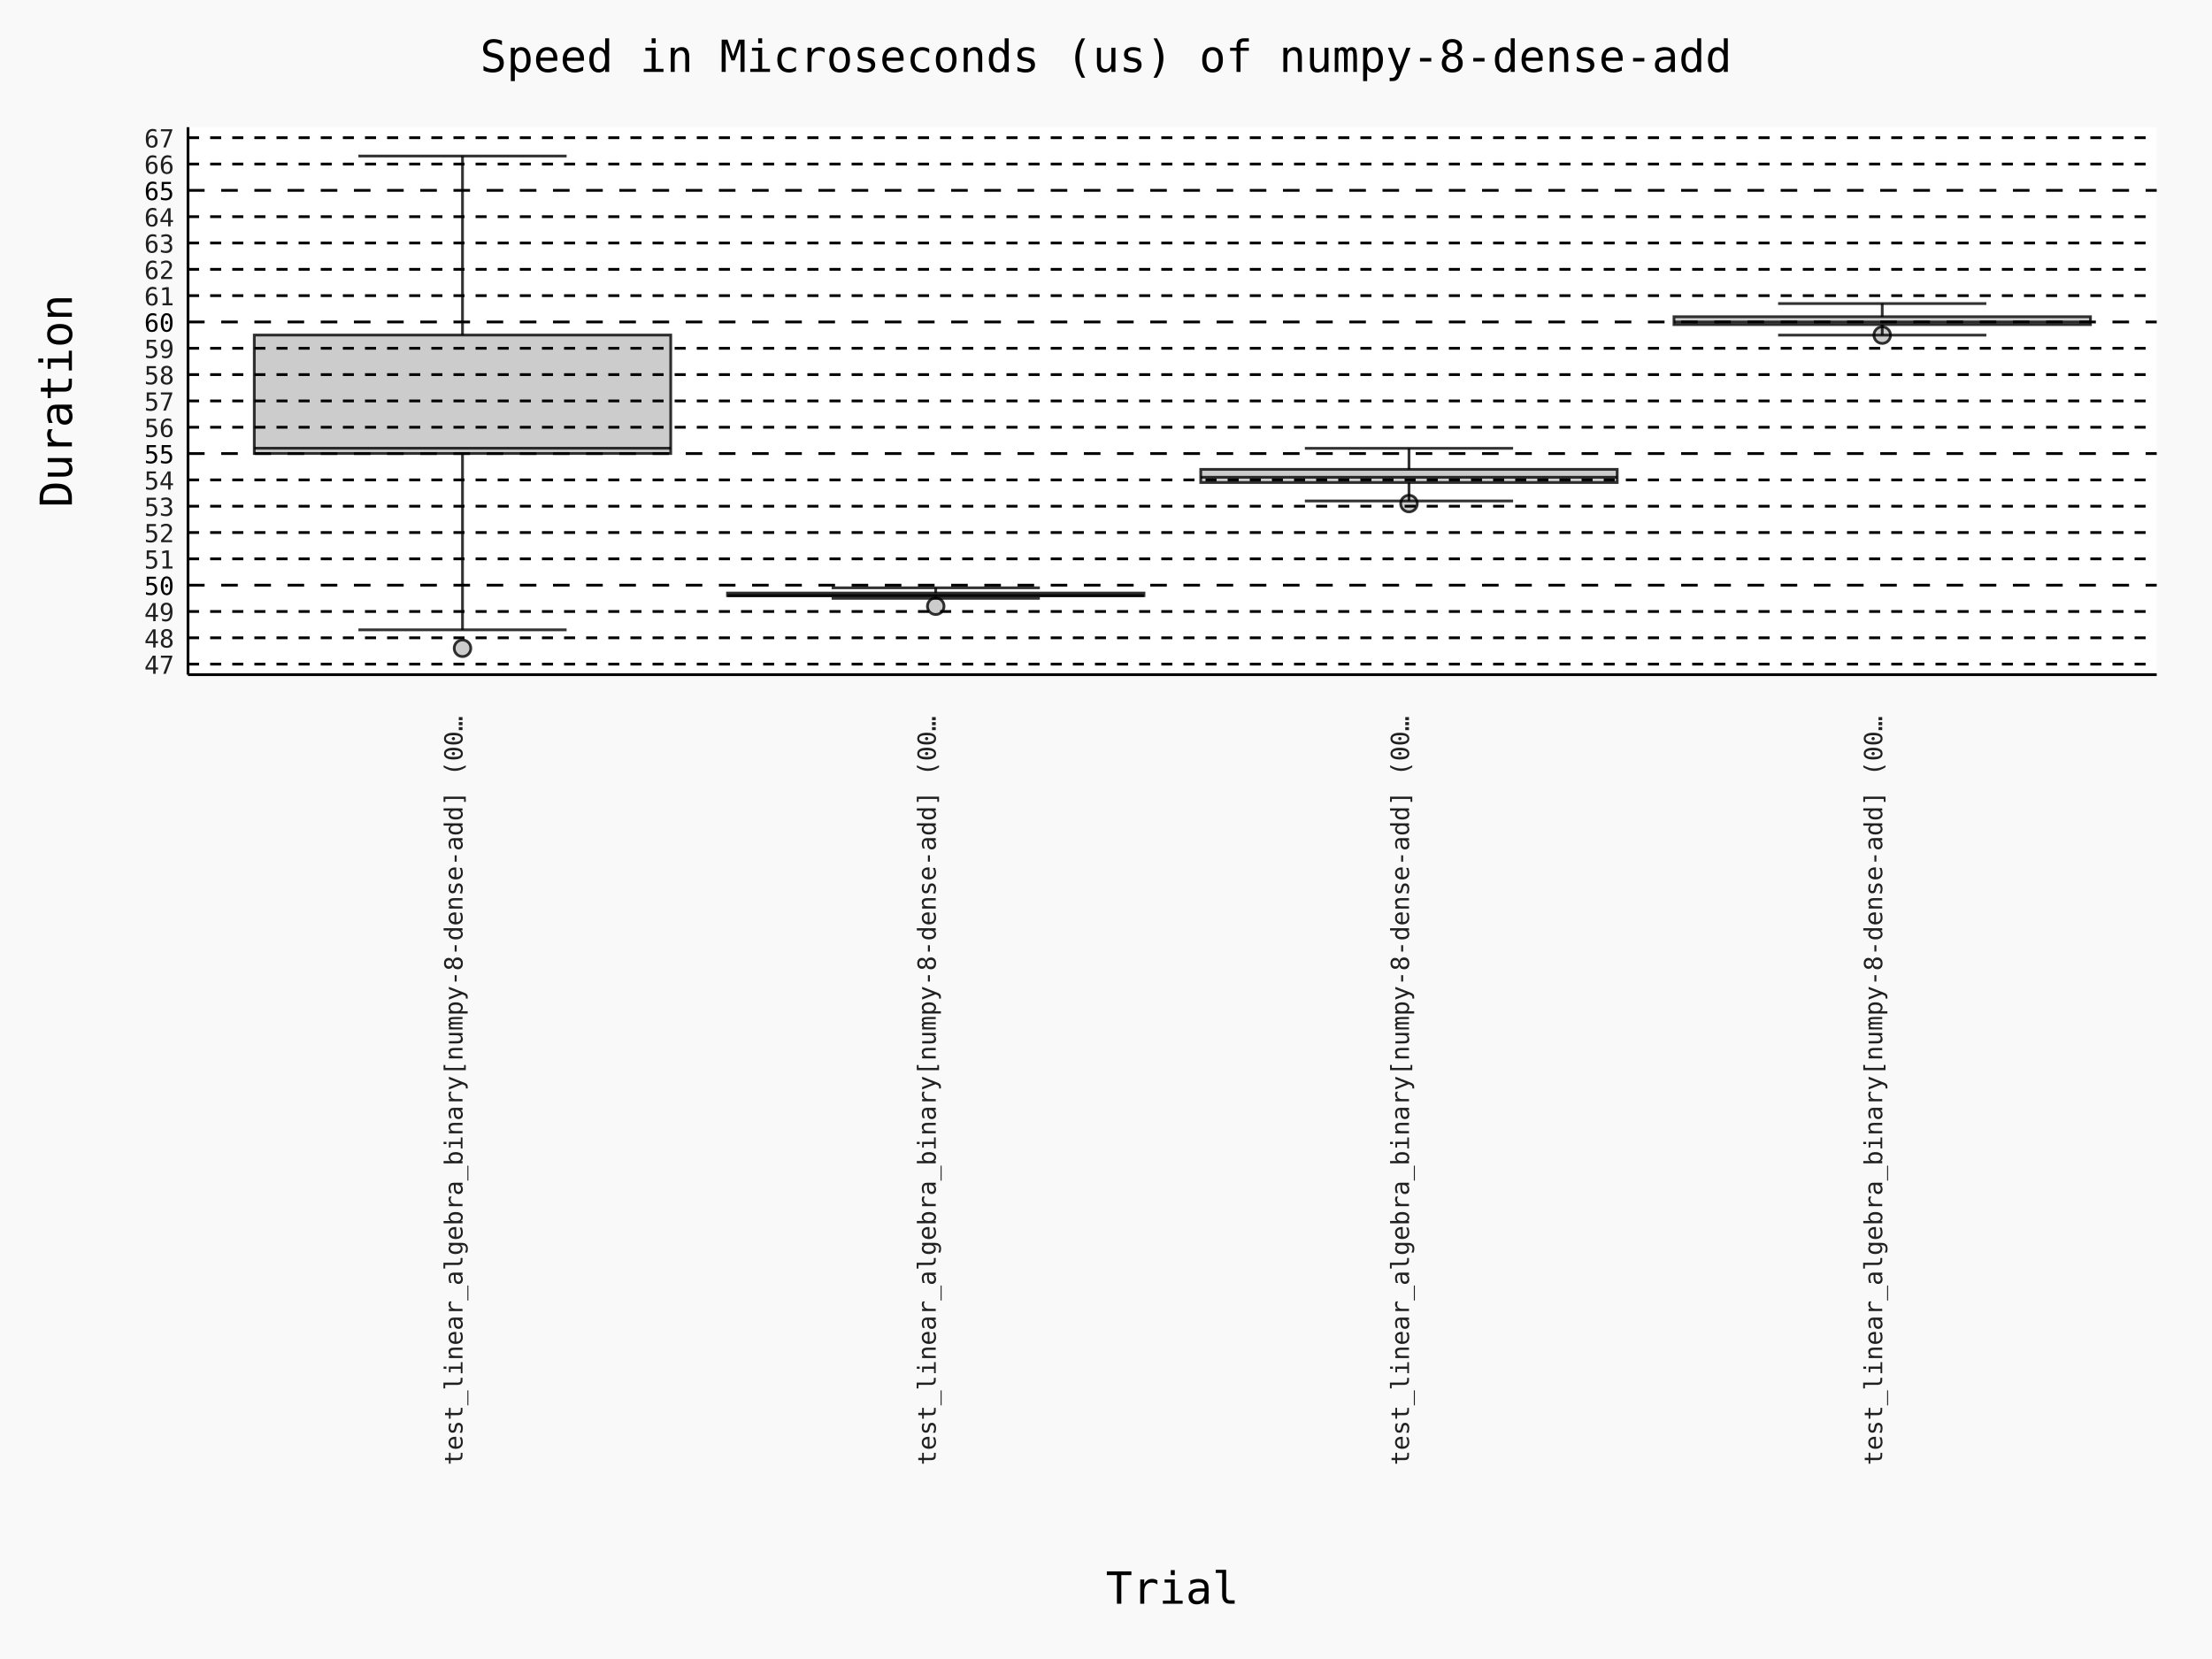
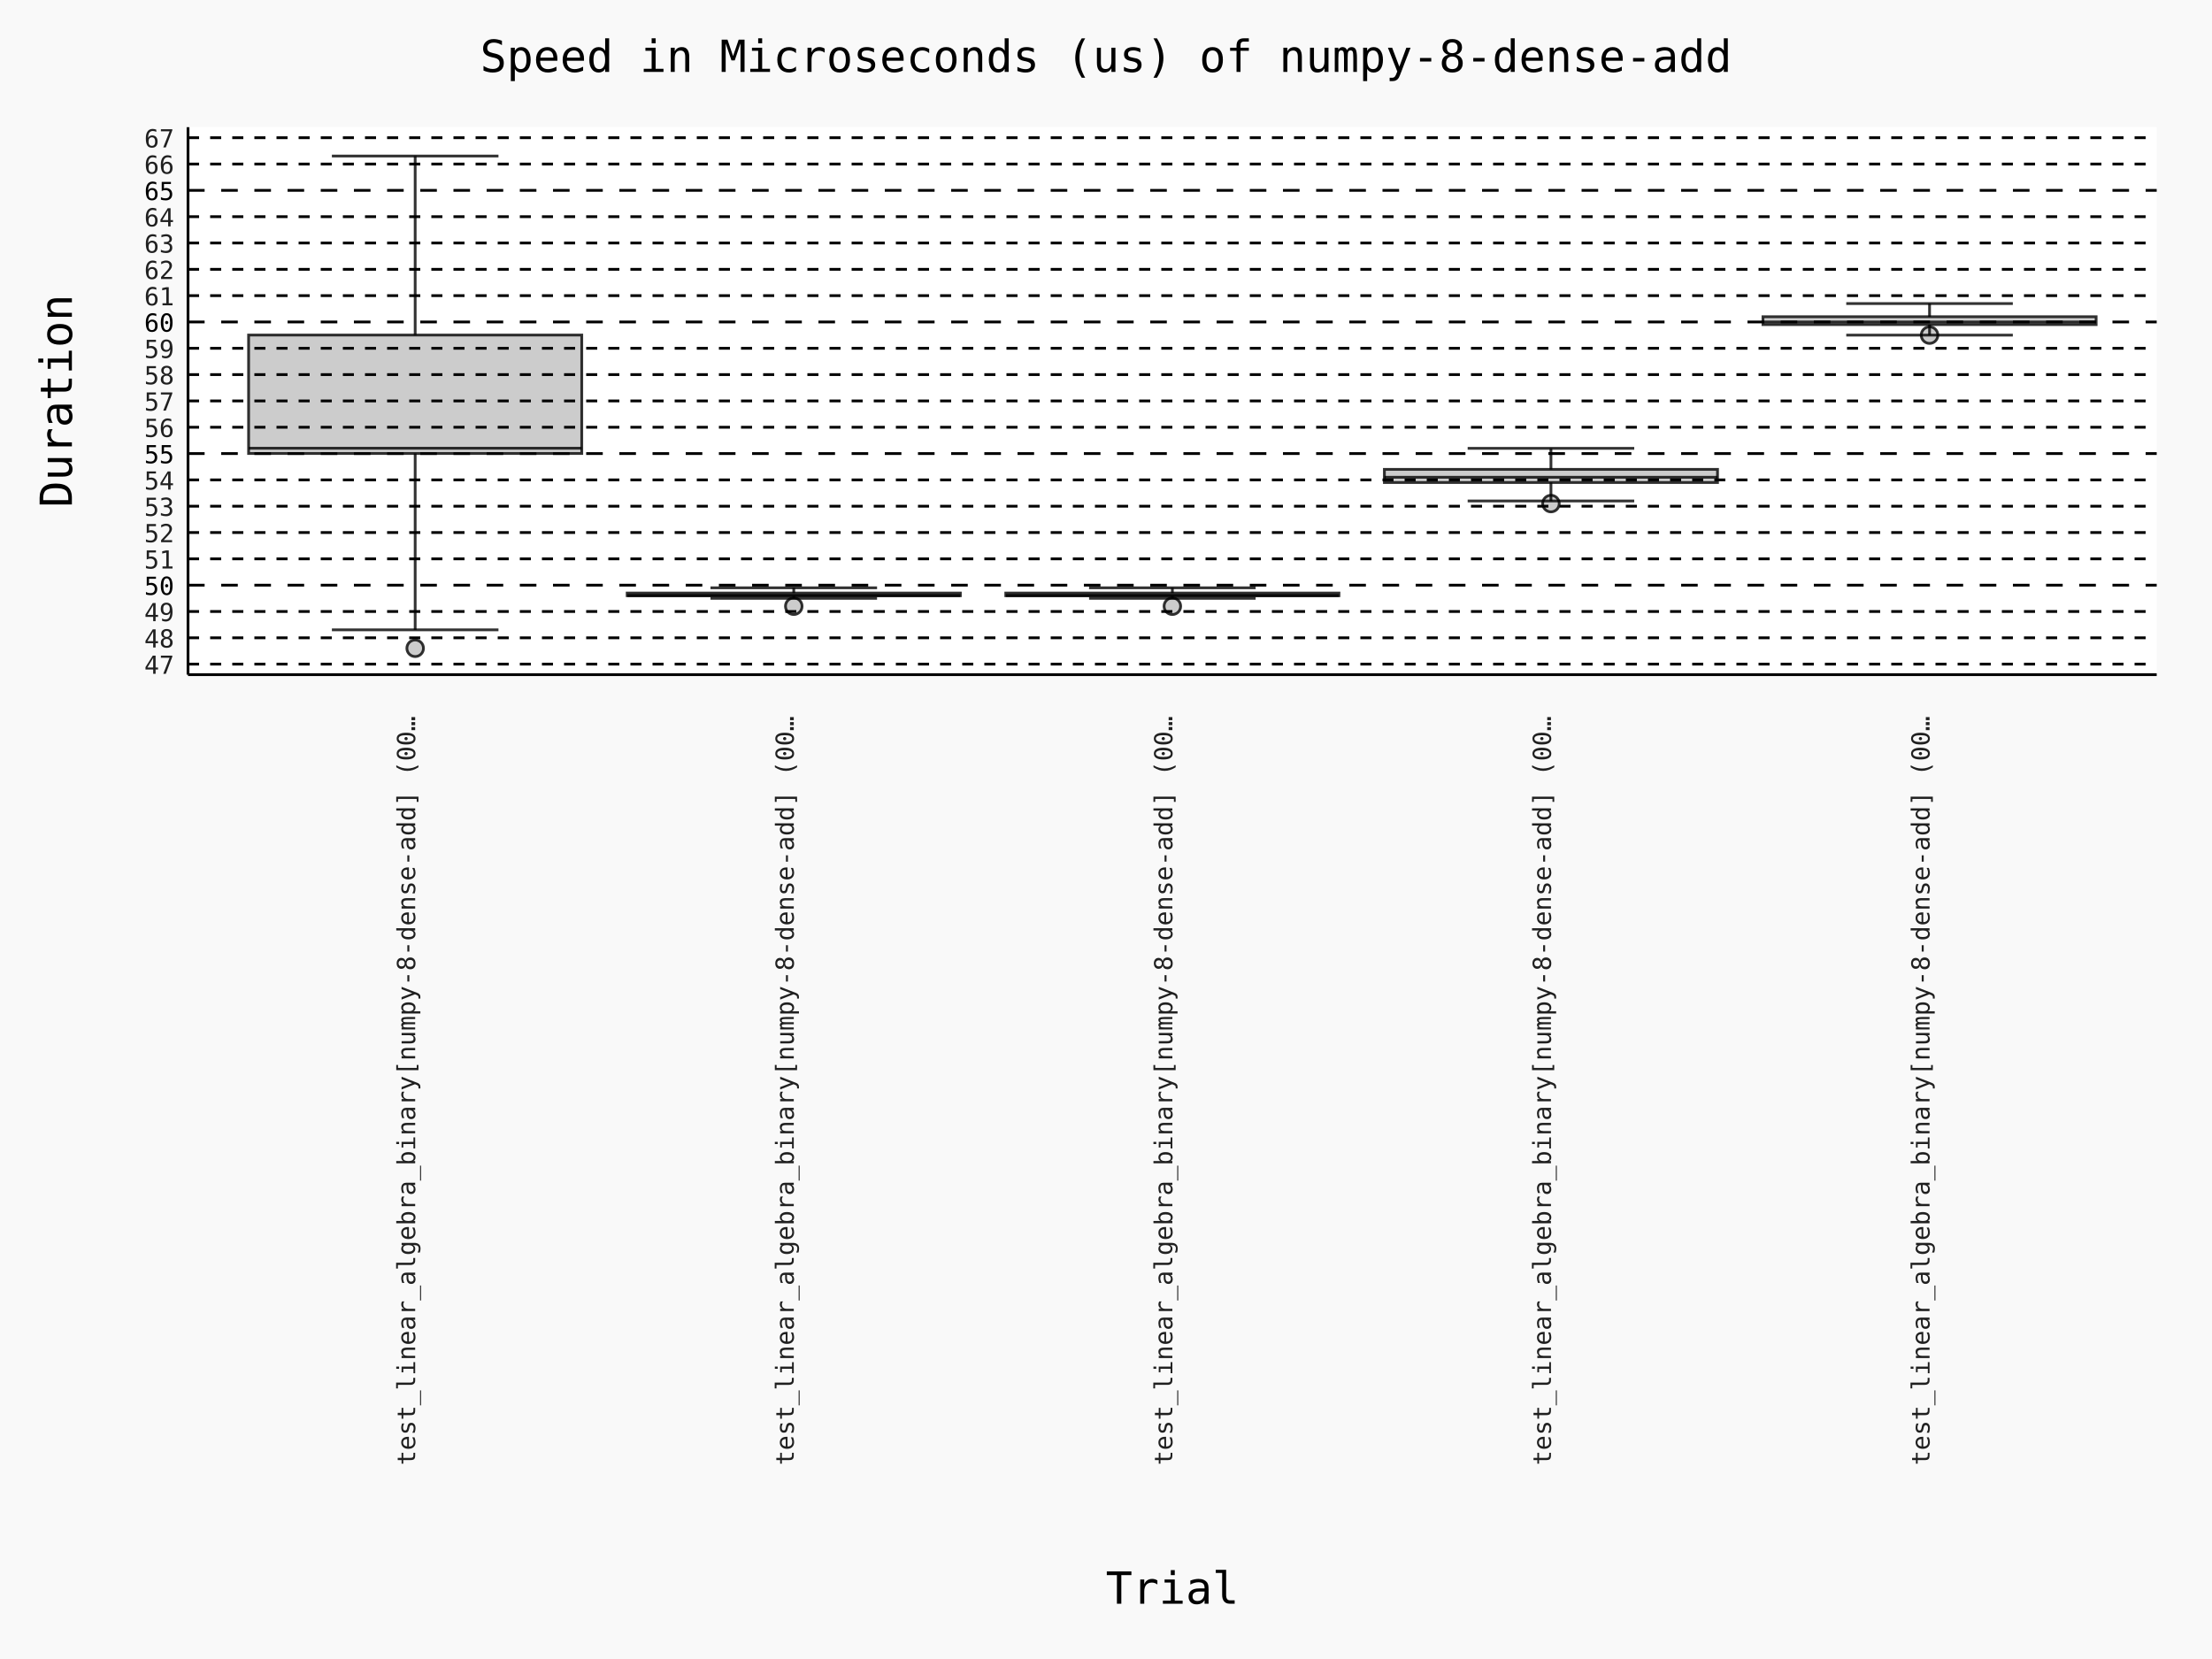
- <svg xmlns="http://www.w3.org/2000/svg" id="chart-4a38a3fe-a252-4dd7-82f5-2f5f89132794" class="pygal-chart" viewBox="0 0 800 600">
+ <svg xmlns="http://www.w3.org/2000/svg" id="chart-ad238c42-a433-467d-b335-92955211dfd3" class="pygal-chart" viewBox="0 0 800 600">
  <defs>
-     <style type="text/css">#chart-4a38a3fe-a252-4dd7-82f5-2f5f89132794{-webkit-user-select:none;-webkit-font-smoothing:antialiased;font-family:Consolas,"Deja Vu Sans Mono","Bitstream Vera Sans Mono","Courier New",monospace}#chart-4a38a3fe-a252-4dd7-82f5-2f5f89132794 .title{font-family:Consolas,"Deja Vu Sans Mono","Bitstream Vera Sans Mono","Courier New",monospace;font-size:16px}#chart-4a38a3fe-a252-4dd7-82f5-2f5f89132794 .legends .legend text{font-family:Consolas,"Deja Vu Sans Mono","Bitstream Vera Sans Mono","Courier New",monospace;font-size:14px}#chart-4a38a3fe-a252-4dd7-82f5-2f5f89132794 .axis text{font-family:Consolas,"Deja Vu Sans Mono","Bitstream Vera Sans Mono","Courier New",monospace;font-size:10px}#chart-4a38a3fe-a252-4dd7-82f5-2f5f89132794 .axis text.major{font-family:Consolas,"Deja Vu Sans Mono","Bitstream Vera Sans Mono","Courier New",monospace;font-size:10px}#chart-4a38a3fe-a252-4dd7-82f5-2f5f89132794 .text-overlay text.value{font-family:Consolas,"Deja Vu Sans Mono","Bitstream Vera Sans Mono","Courier New",monospace;font-size:16px}#chart-4a38a3fe-a252-4dd7-82f5-2f5f89132794 .text-overlay text.label{font-family:Consolas,"Deja Vu Sans Mono","Bitstream Vera Sans Mono","Courier New",monospace;font-size:10px}#chart-4a38a3fe-a252-4dd7-82f5-2f5f89132794 .tooltip{font-family:Consolas,"Deja Vu Sans Mono","Bitstream Vera Sans Mono","Courier New",monospace;font-size:14px}#chart-4a38a3fe-a252-4dd7-82f5-2f5f89132794 text.no_data{font-family:Consolas,"Deja Vu Sans Mono","Bitstream Vera Sans Mono","Courier New",monospace;font-size:64px}
- #chart-4a38a3fe-a252-4dd7-82f5-2f5f89132794{background-color:rgba(249,249,249,1)}#chart-4a38a3fe-a252-4dd7-82f5-2f5f89132794 path,#chart-4a38a3fe-a252-4dd7-82f5-2f5f89132794 line,#chart-4a38a3fe-a252-4dd7-82f5-2f5f89132794 rect,#chart-4a38a3fe-a252-4dd7-82f5-2f5f89132794 circle{-webkit-transition:150ms;-moz-transition:150ms;transition:150ms}#chart-4a38a3fe-a252-4dd7-82f5-2f5f89132794 .graph &gt; .background{fill:rgba(249,249,249,1)}#chart-4a38a3fe-a252-4dd7-82f5-2f5f89132794 .plot &gt; .background{fill:rgba(255,255,255,1)}#chart-4a38a3fe-a252-4dd7-82f5-2f5f89132794 .graph{fill:rgba(0,0,0,.87)}#chart-4a38a3fe-a252-4dd7-82f5-2f5f89132794 text.no_data{fill:rgba(0,0,0,1)}#chart-4a38a3fe-a252-4dd7-82f5-2f5f89132794 .title{fill:rgba(0,0,0,1)}#chart-4a38a3fe-a252-4dd7-82f5-2f5f89132794 .legends .legend text{fill:rgba(0,0,0,.87)}#chart-4a38a3fe-a252-4dd7-82f5-2f5f89132794 .legends .legend:hover text{fill:rgba(0,0,0,1)}#chart-4a38a3fe-a252-4dd7-82f5-2f5f89132794 .axis .line{stroke:rgba(0,0,0,1)}#chart-4a38a3fe-a252-4dd7-82f5-2f5f89132794 .axis .guide.line{stroke:rgba(0,0,0,.54)}#chart-4a38a3fe-a252-4dd7-82f5-2f5f89132794 .axis .major.line{stroke:rgba(0,0,0,.87)}#chart-4a38a3fe-a252-4dd7-82f5-2f5f89132794 .axis text.major{fill:rgba(0,0,0,1)}#chart-4a38a3fe-a252-4dd7-82f5-2f5f89132794 .axis.y .guides:hover .guide.line,#chart-4a38a3fe-a252-4dd7-82f5-2f5f89132794 .line-graph .axis.x .guides:hover .guide.line,#chart-4a38a3fe-a252-4dd7-82f5-2f5f89132794 .stackedline-graph .axis.x .guides:hover .guide.line,#chart-4a38a3fe-a252-4dd7-82f5-2f5f89132794 .xy-graph .axis.x .guides:hover .guide.line{stroke:rgba(0,0,0,1)}#chart-4a38a3fe-a252-4dd7-82f5-2f5f89132794 .axis .guides:hover text{fill:rgba(0,0,0,1)}#chart-4a38a3fe-a252-4dd7-82f5-2f5f89132794 .reactive{fill-opacity:.7;stroke-opacity:.8;stroke-width:1}#chart-4a38a3fe-a252-4dd7-82f5-2f5f89132794 .ci{stroke:rgba(0,0,0,.87)}#chart-4a38a3fe-a252-4dd7-82f5-2f5f89132794 .reactive.active,#chart-4a38a3fe-a252-4dd7-82f5-2f5f89132794 .active .reactive{fill-opacity:.8;stroke-opacity:.9;stroke-width:4}#chart-4a38a3fe-a252-4dd7-82f5-2f5f89132794 .ci .reactive.active{stroke-width:1.5}#chart-4a38a3fe-a252-4dd7-82f5-2f5f89132794 .series text{fill:rgba(0,0,0,1)}#chart-4a38a3fe-a252-4dd7-82f5-2f5f89132794 .tooltip rect{fill:rgba(255,255,255,1);stroke:rgba(0,0,0,1);-webkit-transition:opacity 150ms;-moz-transition:opacity 150ms;transition:opacity 150ms}#chart-4a38a3fe-a252-4dd7-82f5-2f5f89132794 .tooltip .label{fill:rgba(0,0,0,.87)}#chart-4a38a3fe-a252-4dd7-82f5-2f5f89132794 .tooltip .label{fill:rgba(0,0,0,.87)}#chart-4a38a3fe-a252-4dd7-82f5-2f5f89132794 .tooltip .legend{font-size:.8em;fill:rgba(0,0,0,.54)}#chart-4a38a3fe-a252-4dd7-82f5-2f5f89132794 .tooltip .x_label{font-size:.6em;fill:rgba(0,0,0,1)}#chart-4a38a3fe-a252-4dd7-82f5-2f5f89132794 .tooltip .xlink{font-size:.5em;text-decoration:underline}#chart-4a38a3fe-a252-4dd7-82f5-2f5f89132794 .tooltip .value{font-size:1.5em}#chart-4a38a3fe-a252-4dd7-82f5-2f5f89132794 .bound{font-size:.5em}#chart-4a38a3fe-a252-4dd7-82f5-2f5f89132794 .max-value{font-size:.75em;fill:rgba(0,0,0,.54)}#chart-4a38a3fe-a252-4dd7-82f5-2f5f89132794 .map-element{fill:rgba(255,255,255,1);stroke:rgba(0,0,0,.54) !important}#chart-4a38a3fe-a252-4dd7-82f5-2f5f89132794 .map-element .reactive{fill-opacity:inherit;stroke-opacity:inherit}#chart-4a38a3fe-a252-4dd7-82f5-2f5f89132794 .color-0,#chart-4a38a3fe-a252-4dd7-82f5-2f5f89132794 .color-0 a:visited{stroke:#000000;fill:#000000}#chart-4a38a3fe-a252-4dd7-82f5-2f5f89132794 .color-1,#chart-4a38a3fe-a252-4dd7-82f5-2f5f89132794 .color-1 a:visited{stroke:#000000;fill:#000000}#chart-4a38a3fe-a252-4dd7-82f5-2f5f89132794 .color-2,#chart-4a38a3fe-a252-4dd7-82f5-2f5f89132794 .color-2 a:visited{stroke:#000000;fill:#000000}#chart-4a38a3fe-a252-4dd7-82f5-2f5f89132794 .color-3,#chart-4a38a3fe-a252-4dd7-82f5-2f5f89132794 .color-3 a:visited{stroke:#000000;fill:#000000}#chart-4a38a3fe-a252-4dd7-82f5-2f5f89132794 .text-overlay .color-0 text{fill:white}#chart-4a38a3fe-a252-4dd7-82f5-2f5f89132794 .text-overlay .color-1 text{fill:white}#chart-4a38a3fe-a252-4dd7-82f5-2f5f89132794 .text-overlay .color-2 text{fill:white}#chart-4a38a3fe-a252-4dd7-82f5-2f5f89132794 .text-overlay .color-3 text{fill:white}
- #chart-4a38a3fe-a252-4dd7-82f5-2f5f89132794 text.no_data{text-anchor:middle}#chart-4a38a3fe-a252-4dd7-82f5-2f5f89132794 .guide.line{fill:none}#chart-4a38a3fe-a252-4dd7-82f5-2f5f89132794 .centered{text-anchor:middle}#chart-4a38a3fe-a252-4dd7-82f5-2f5f89132794 .title{text-anchor:middle}#chart-4a38a3fe-a252-4dd7-82f5-2f5f89132794 .legends .legend text{fill-opacity:1}#chart-4a38a3fe-a252-4dd7-82f5-2f5f89132794 .axis.x text{text-anchor:middle}#chart-4a38a3fe-a252-4dd7-82f5-2f5f89132794 .axis.x:not(.web) text[transform]{text-anchor:start}#chart-4a38a3fe-a252-4dd7-82f5-2f5f89132794 .axis.x:not(.web) text[transform].backwards{text-anchor:end}#chart-4a38a3fe-a252-4dd7-82f5-2f5f89132794 .axis.y text{text-anchor:end}#chart-4a38a3fe-a252-4dd7-82f5-2f5f89132794 .axis.y text[transform].backwards{text-anchor:start}#chart-4a38a3fe-a252-4dd7-82f5-2f5f89132794 .axis.y2 text{text-anchor:start}#chart-4a38a3fe-a252-4dd7-82f5-2f5f89132794 .axis.y2 text[transform].backwards{text-anchor:end}#chart-4a38a3fe-a252-4dd7-82f5-2f5f89132794 .axis .guide.line{stroke-dasharray:4,4;stroke:black}#chart-4a38a3fe-a252-4dd7-82f5-2f5f89132794 .axis .major.guide.line{stroke-dasharray:6,6;stroke:black}#chart-4a38a3fe-a252-4dd7-82f5-2f5f89132794 .horizontal .axis.y .guide.line,#chart-4a38a3fe-a252-4dd7-82f5-2f5f89132794 .horizontal .axis.y2 .guide.line,#chart-4a38a3fe-a252-4dd7-82f5-2f5f89132794 .vertical .axis.x .guide.line{opacity:0}#chart-4a38a3fe-a252-4dd7-82f5-2f5f89132794 .horizontal .axis.always_show .guide.line,#chart-4a38a3fe-a252-4dd7-82f5-2f5f89132794 .vertical .axis.always_show .guide.line{opacity:1 !important}#chart-4a38a3fe-a252-4dd7-82f5-2f5f89132794 .axis.y .guides:hover .guide.line,#chart-4a38a3fe-a252-4dd7-82f5-2f5f89132794 .axis.y2 .guides:hover .guide.line,#chart-4a38a3fe-a252-4dd7-82f5-2f5f89132794 .axis.x .guides:hover .guide.line{opacity:1}#chart-4a38a3fe-a252-4dd7-82f5-2f5f89132794 .axis .guides:hover text{opacity:1}#chart-4a38a3fe-a252-4dd7-82f5-2f5f89132794 .nofill{fill:none}#chart-4a38a3fe-a252-4dd7-82f5-2f5f89132794 .subtle-fill{fill-opacity:.2}#chart-4a38a3fe-a252-4dd7-82f5-2f5f89132794 .dot{stroke-width:1px;fill-opacity:1;stroke-opacity:1}#chart-4a38a3fe-a252-4dd7-82f5-2f5f89132794 .dot.active{stroke-width:5px}#chart-4a38a3fe-a252-4dd7-82f5-2f5f89132794 .dot.negative{fill:transparent}#chart-4a38a3fe-a252-4dd7-82f5-2f5f89132794 text,#chart-4a38a3fe-a252-4dd7-82f5-2f5f89132794 tspan{stroke:none !important}#chart-4a38a3fe-a252-4dd7-82f5-2f5f89132794 .series text.active{opacity:1}#chart-4a38a3fe-a252-4dd7-82f5-2f5f89132794 .tooltip rect{fill-opacity:.95;stroke-width:.5}#chart-4a38a3fe-a252-4dd7-82f5-2f5f89132794 .tooltip text{fill-opacity:1}#chart-4a38a3fe-a252-4dd7-82f5-2f5f89132794 .showable{visibility:hidden}#chart-4a38a3fe-a252-4dd7-82f5-2f5f89132794 .showable.shown{visibility:visible}#chart-4a38a3fe-a252-4dd7-82f5-2f5f89132794 .gauge-background{fill:rgba(229,229,229,1);stroke:none}#chart-4a38a3fe-a252-4dd7-82f5-2f5f89132794 .bg-lines{stroke:rgba(249,249,249,1);stroke-width:2px}
+     <style type="text/css">#chart-ad238c42-a433-467d-b335-92955211dfd3{-webkit-user-select:none;-webkit-font-smoothing:antialiased;font-family:Consolas,"Deja Vu Sans Mono","Bitstream Vera Sans Mono","Courier New",monospace}#chart-ad238c42-a433-467d-b335-92955211dfd3 .title{font-family:Consolas,"Deja Vu Sans Mono","Bitstream Vera Sans Mono","Courier New",monospace;font-size:16px}#chart-ad238c42-a433-467d-b335-92955211dfd3 .legends .legend text{font-family:Consolas,"Deja Vu Sans Mono","Bitstream Vera Sans Mono","Courier New",monospace;font-size:14px}#chart-ad238c42-a433-467d-b335-92955211dfd3 .axis text{font-family:Consolas,"Deja Vu Sans Mono","Bitstream Vera Sans Mono","Courier New",monospace;font-size:10px}#chart-ad238c42-a433-467d-b335-92955211dfd3 .axis text.major{font-family:Consolas,"Deja Vu Sans Mono","Bitstream Vera Sans Mono","Courier New",monospace;font-size:10px}#chart-ad238c42-a433-467d-b335-92955211dfd3 .text-overlay text.value{font-family:Consolas,"Deja Vu Sans Mono","Bitstream Vera Sans Mono","Courier New",monospace;font-size:16px}#chart-ad238c42-a433-467d-b335-92955211dfd3 .text-overlay text.label{font-family:Consolas,"Deja Vu Sans Mono","Bitstream Vera Sans Mono","Courier New",monospace;font-size:10px}#chart-ad238c42-a433-467d-b335-92955211dfd3 .tooltip{font-family:Consolas,"Deja Vu Sans Mono","Bitstream Vera Sans Mono","Courier New",monospace;font-size:14px}#chart-ad238c42-a433-467d-b335-92955211dfd3 text.no_data{font-family:Consolas,"Deja Vu Sans Mono","Bitstream Vera Sans Mono","Courier New",monospace;font-size:64px}
+ #chart-ad238c42-a433-467d-b335-92955211dfd3{background-color:rgba(249,249,249,1)}#chart-ad238c42-a433-467d-b335-92955211dfd3 path,#chart-ad238c42-a433-467d-b335-92955211dfd3 line,#chart-ad238c42-a433-467d-b335-92955211dfd3 rect,#chart-ad238c42-a433-467d-b335-92955211dfd3 circle{-webkit-transition:150ms;-moz-transition:150ms;transition:150ms}#chart-ad238c42-a433-467d-b335-92955211dfd3 .graph &gt; .background{fill:rgba(249,249,249,1)}#chart-ad238c42-a433-467d-b335-92955211dfd3 .plot &gt; .background{fill:rgba(255,255,255,1)}#chart-ad238c42-a433-467d-b335-92955211dfd3 .graph{fill:rgba(0,0,0,.87)}#chart-ad238c42-a433-467d-b335-92955211dfd3 text.no_data{fill:rgba(0,0,0,1)}#chart-ad238c42-a433-467d-b335-92955211dfd3 .title{fill:rgba(0,0,0,1)}#chart-ad238c42-a433-467d-b335-92955211dfd3 .legends .legend text{fill:rgba(0,0,0,.87)}#chart-ad238c42-a433-467d-b335-92955211dfd3 .legends .legend:hover text{fill:rgba(0,0,0,1)}#chart-ad238c42-a433-467d-b335-92955211dfd3 .axis .line{stroke:rgba(0,0,0,1)}#chart-ad238c42-a433-467d-b335-92955211dfd3 .axis .guide.line{stroke:rgba(0,0,0,.54)}#chart-ad238c42-a433-467d-b335-92955211dfd3 .axis .major.line{stroke:rgba(0,0,0,.87)}#chart-ad238c42-a433-467d-b335-92955211dfd3 .axis text.major{fill:rgba(0,0,0,1)}#chart-ad238c42-a433-467d-b335-92955211dfd3 .axis.y .guides:hover .guide.line,#chart-ad238c42-a433-467d-b335-92955211dfd3 .line-graph .axis.x .guides:hover .guide.line,#chart-ad238c42-a433-467d-b335-92955211dfd3 .stackedline-graph .axis.x .guides:hover .guide.line,#chart-ad238c42-a433-467d-b335-92955211dfd3 .xy-graph .axis.x .guides:hover .guide.line{stroke:rgba(0,0,0,1)}#chart-ad238c42-a433-467d-b335-92955211dfd3 .axis .guides:hover text{fill:rgba(0,0,0,1)}#chart-ad238c42-a433-467d-b335-92955211dfd3 .reactive{fill-opacity:.7;stroke-opacity:.8;stroke-width:1}#chart-ad238c42-a433-467d-b335-92955211dfd3 .ci{stroke:rgba(0,0,0,.87)}#chart-ad238c42-a433-467d-b335-92955211dfd3 .reactive.active,#chart-ad238c42-a433-467d-b335-92955211dfd3 .active .reactive{fill-opacity:.8;stroke-opacity:.9;stroke-width:4}#chart-ad238c42-a433-467d-b335-92955211dfd3 .ci .reactive.active{stroke-width:1.5}#chart-ad238c42-a433-467d-b335-92955211dfd3 .series text{fill:rgba(0,0,0,1)}#chart-ad238c42-a433-467d-b335-92955211dfd3 .tooltip rect{fill:rgba(255,255,255,1);stroke:rgba(0,0,0,1);-webkit-transition:opacity 150ms;-moz-transition:opacity 150ms;transition:opacity 150ms}#chart-ad238c42-a433-467d-b335-92955211dfd3 .tooltip .label{fill:rgba(0,0,0,.87)}#chart-ad238c42-a433-467d-b335-92955211dfd3 .tooltip .label{fill:rgba(0,0,0,.87)}#chart-ad238c42-a433-467d-b335-92955211dfd3 .tooltip .legend{font-size:.8em;fill:rgba(0,0,0,.54)}#chart-ad238c42-a433-467d-b335-92955211dfd3 .tooltip .x_label{font-size:.6em;fill:rgba(0,0,0,1)}#chart-ad238c42-a433-467d-b335-92955211dfd3 .tooltip .xlink{font-size:.5em;text-decoration:underline}#chart-ad238c42-a433-467d-b335-92955211dfd3 .tooltip .value{font-size:1.5em}#chart-ad238c42-a433-467d-b335-92955211dfd3 .bound{font-size:.5em}#chart-ad238c42-a433-467d-b335-92955211dfd3 .max-value{font-size:.75em;fill:rgba(0,0,0,.54)}#chart-ad238c42-a433-467d-b335-92955211dfd3 .map-element{fill:rgba(255,255,255,1);stroke:rgba(0,0,0,.54) !important}#chart-ad238c42-a433-467d-b335-92955211dfd3 .map-element .reactive{fill-opacity:inherit;stroke-opacity:inherit}#chart-ad238c42-a433-467d-b335-92955211dfd3 .color-0,#chart-ad238c42-a433-467d-b335-92955211dfd3 .color-0 a:visited{stroke:#000000;fill:#000000}#chart-ad238c42-a433-467d-b335-92955211dfd3 .color-1,#chart-ad238c42-a433-467d-b335-92955211dfd3 .color-1 a:visited{stroke:#000000;fill:#000000}#chart-ad238c42-a433-467d-b335-92955211dfd3 .color-2,#chart-ad238c42-a433-467d-b335-92955211dfd3 .color-2 a:visited{stroke:#000000;fill:#000000}#chart-ad238c42-a433-467d-b335-92955211dfd3 .color-3,#chart-ad238c42-a433-467d-b335-92955211dfd3 .color-3 a:visited{stroke:#000000;fill:#000000}#chart-ad238c42-a433-467d-b335-92955211dfd3 .color-4,#chart-ad238c42-a433-467d-b335-92955211dfd3 .color-4 a:visited{stroke:#000000;fill:#000000}#chart-ad238c42-a433-467d-b335-92955211dfd3 .text-overlay .color-0 text{fill:white}#chart-ad238c42-a433-467d-b335-92955211dfd3 .text-overlay .color-1 text{fill:white}#chart-ad238c42-a433-467d-b335-92955211dfd3 .text-overlay .color-2 text{fill:white}#chart-ad238c42-a433-467d-b335-92955211dfd3 .text-overlay .color-3 text{fill:white}#chart-ad238c42-a433-467d-b335-92955211dfd3 .text-overlay .color-4 text{fill:white}
+ #chart-ad238c42-a433-467d-b335-92955211dfd3 text.no_data{text-anchor:middle}#chart-ad238c42-a433-467d-b335-92955211dfd3 .guide.line{fill:none}#chart-ad238c42-a433-467d-b335-92955211dfd3 .centered{text-anchor:middle}#chart-ad238c42-a433-467d-b335-92955211dfd3 .title{text-anchor:middle}#chart-ad238c42-a433-467d-b335-92955211dfd3 .legends .legend text{fill-opacity:1}#chart-ad238c42-a433-467d-b335-92955211dfd3 .axis.x text{text-anchor:middle}#chart-ad238c42-a433-467d-b335-92955211dfd3 .axis.x:not(.web) text[transform]{text-anchor:start}#chart-ad238c42-a433-467d-b335-92955211dfd3 .axis.x:not(.web) text[transform].backwards{text-anchor:end}#chart-ad238c42-a433-467d-b335-92955211dfd3 .axis.y text{text-anchor:end}#chart-ad238c42-a433-467d-b335-92955211dfd3 .axis.y text[transform].backwards{text-anchor:start}#chart-ad238c42-a433-467d-b335-92955211dfd3 .axis.y2 text{text-anchor:start}#chart-ad238c42-a433-467d-b335-92955211dfd3 .axis.y2 text[transform].backwards{text-anchor:end}#chart-ad238c42-a433-467d-b335-92955211dfd3 .axis .guide.line{stroke-dasharray:4,4;stroke:black}#chart-ad238c42-a433-467d-b335-92955211dfd3 .axis .major.guide.line{stroke-dasharray:6,6;stroke:black}#chart-ad238c42-a433-467d-b335-92955211dfd3 .horizontal .axis.y .guide.line,#chart-ad238c42-a433-467d-b335-92955211dfd3 .horizontal .axis.y2 .guide.line,#chart-ad238c42-a433-467d-b335-92955211dfd3 .vertical .axis.x .guide.line{opacity:0}#chart-ad238c42-a433-467d-b335-92955211dfd3 .horizontal .axis.always_show .guide.line,#chart-ad238c42-a433-467d-b335-92955211dfd3 .vertical .axis.always_show .guide.line{opacity:1 !important}#chart-ad238c42-a433-467d-b335-92955211dfd3 .axis.y .guides:hover .guide.line,#chart-ad238c42-a433-467d-b335-92955211dfd3 .axis.y2 .guides:hover .guide.line,#chart-ad238c42-a433-467d-b335-92955211dfd3 .axis.x .guides:hover .guide.line{opacity:1}#chart-ad238c42-a433-467d-b335-92955211dfd3 .axis .guides:hover text{opacity:1}#chart-ad238c42-a433-467d-b335-92955211dfd3 .nofill{fill:none}#chart-ad238c42-a433-467d-b335-92955211dfd3 .subtle-fill{fill-opacity:.2}#chart-ad238c42-a433-467d-b335-92955211dfd3 .dot{stroke-width:1px;fill-opacity:1;stroke-opacity:1}#chart-ad238c42-a433-467d-b335-92955211dfd3 .dot.active{stroke-width:5px}#chart-ad238c42-a433-467d-b335-92955211dfd3 .dot.negative{fill:transparent}#chart-ad238c42-a433-467d-b335-92955211dfd3 text,#chart-ad238c42-a433-467d-b335-92955211dfd3 tspan{stroke:none !important}#chart-ad238c42-a433-467d-b335-92955211dfd3 .series text.active{opacity:1}#chart-ad238c42-a433-467d-b335-92955211dfd3 .tooltip rect{fill-opacity:.95;stroke-width:.5}#chart-ad238c42-a433-467d-b335-92955211dfd3 .tooltip text{fill-opacity:1}#chart-ad238c42-a433-467d-b335-92955211dfd3 .showable{visibility:hidden}#chart-ad238c42-a433-467d-b335-92955211dfd3 .showable.shown{visibility:visible}#chart-ad238c42-a433-467d-b335-92955211dfd3 .gauge-background{fill:rgba(229,229,229,1);stroke:none}#chart-ad238c42-a433-467d-b335-92955211dfd3 .bg-lines{stroke:rgba(249,249,249,1);stroke-width:2px}
.tooltip .value{font-size:1em !important}.axis text{font-size:9px !important}</style>
  </defs>
  <g class="graph custombox-graph vertical">
    <rect x="0" y="0" width="800" height="600" class="background" />
    <g transform="translate(68, 46)" class="plot">
      <rect x="0" y="0" width="712.0" height="198.0" class="background" />
      <g class="axis y always_show">
        <path d="M0 198 h712" class="line" />
        <g class="guides">
          <path d="M0 194.192 h712" class="guide line" />
          <text x="-5" y="197.692" class="">47</text>
        </g>
        <g class="guides">
          <path d="M0 184.673 h712" class="guide line" />
          <text x="-5" y="188.173" class="">48</text>
        </g>
        <g class="guides">
          <path d="M0 175.154 h712" class="guide line" />
          <text x="-5" y="178.654" class="">49</text>
        </g>
        <g class="guides">
          <path d="M0 165.635 h712" class="major guide line" />
          <text x="-5" y="169.135" class="major">50</text>
        </g>
        <g class="guides">
          <path d="M0 156.115 h712" class="guide line" />
          <text x="-5" y="159.615" class="">51</text>
        </g>
        <g class="guides">
          <path d="M0 146.596 h712" class="guide line" />
          <text x="-5" y="150.096" class="">52</text>
        </g>
        <g class="guides">
          <path d="M0 137.077 h712" class="guide line" />
          <text x="-5" y="140.577" class="">53</text>
        </g>
        <g class="guides">
          <path d="M0 127.558 h712" class="guide line" />
          <text x="-5" y="131.058" class="">54</text>
        </g>
        <g class="guides">
          <path d="M0 118.038 h712" class="major guide line" />
          <text x="-5" y="121.538" class="major">55</text>
        </g>
        <g class="guides">
          <path d="M0 108.519 h712" class="guide line" />
          <text x="-5" y="112.019" class="">56</text>
        </g>
        <g class="guides">
          <path d="M0 99 h712" class="guide line" />
          <text x="-5" y="102.5" class="">57</text>
        </g>
        <g class="guides">
          <path d="M0 89.481 h712" class="guide line" />
          <text x="-5" y="92.981" class="">58</text>
        </g>
        <g class="guides">
          <path d="M0 79.962 h712" class="guide line" />
          <text x="-5" y="83.462" class="">59</text>
        </g>
        <g class="guides">
          <path d="M0 70.442 h712" class="major guide line" />
          <text x="-5" y="73.942" class="major">60</text>
        </g>
        <g class="guides">
          <path d="M0 60.923 h712" class="guide line" />
          <text x="-5" y="64.423" class="">61</text>
        </g>
        <g class="guides">
          <path d="M0 51.404 h712" class="guide line" />
          <text x="-5" y="54.904" class="">62</text>
        </g>
        <g class="guides">
          <path d="M0 41.885 h712" class="guide line" />
          <text x="-5" y="45.385" class="">63</text>
        </g>
        <g class="guides">
          <path d="M0 32.365 h712" class="guide line" />
          <text x="-5" y="35.865" class="">64</text>
        </g>
        <g class="guides">
          <path d="M0 22.846 h712" class="major guide line" />
          <text x="-5" y="26.346" class="major">65</text>
        </g>
        <g class="guides">
          <path d="M0 13.327 h712" class="guide line" />
          <text x="-5" y="16.827" class="">66</text>
        </g>
        <g class="guides">
          <path d="M0 3.808 h712" class="guide line" />
          <text x="-5" y="7.308" class="">67</text>
        </g>
      </g>
      <g class="axis x">
        <path d="M0 0 v198" class="line" />
        <g class="guides">
-           <path d="M99.269 0 v198" class="guide line" />
-           <text x="99.269" y="213.0" class="backwards" transform="rotate(270 99.26923 213)">test_linear_algebra_binary[numpy-8-dense-add] (00…</text>
-         </g>
-         <g class="guides">
-           <path d="M270.423 0 v198" class="guide line" />
-           <text x="270.423" y="213.0" class="backwards" transform="rotate(270 270.4231 213)">test_linear_algebra_binary[numpy-8-dense-add] (00…</text>
-         </g>
-         <g class="guides">
-           <path d="M441.577 0 v198" class="guide line" />
-           <text x="441.577" y="213.0" class="backwards" transform="rotate(270 441.5769 213)">test_linear_algebra_binary[numpy-8-dense-add] (00…</text>
-         </g>
-         <g class="guides">
-           <path d="M612.731 0 v198" class="guide line" />
-           <text x="612.731" y="213.0" class="backwards" transform="rotate(270 612.7308 213)">test_linear_algebra_binary[numpy-8-dense-add] (00…</text>
+           <path d="M82.154 0 v198" class="guide line" />
+           <text x="82.154" y="213.0" class="backwards" transform="rotate(270 82.15385 213)">test_linear_algebra_binary[numpy-8-dense-add] (00…</text>
+         </g>
+         <g class="guides">
+           <path d="M219.077 0 v198" class="guide line" />
+           <text x="219.077" y="213.0" class="backwards" transform="rotate(270 219.0769 213)">test_linear_algebra_binary[numpy-8-dense-add] (00…</text>
+         </g>
+         <g class="guides">
+           <path d="M356 0 v198" class="guide line" />
+           <text x="356.0" y="213.0" class="backwards" transform="rotate(270 356 213)">test_linear_algebra_binary[numpy-8-dense-add] (00…</text>
+         </g>
+         <g class="guides">
+           <path d="M492.923 0 v198" class="guide line" />
+           <text x="492.923" y="213.0" class="backwards" transform="rotate(270 492.9231 213)">test_linear_algebra_binary[numpy-8-dense-add] (00…</text>
+         </g>
+         <g class="guides">
+           <path d="M629.846 0 v198" class="guide line" />
+           <text x="629.846" y="213.0" class="backwards" transform="rotate(270 629.8462 213)">test_linear_algebra_binary[numpy-8-dense-add] (00…</text>
        </g>
      </g>
      <g class="series serie-0 color-0">
        <g class="boxes">
          <g class="box">
-             <path stroke-width="3" d="M61.615 181.789 L136.923 181.789" class="reactive tooltip-trigger" />
-             <path stroke-width="3" d="M23.962 116.106 L174.577 116.106" class="reactive tooltip-trigger" />
-             <path stroke-width="3" d="M61.615 10.433 L136.923 10.433" class="reactive tooltip-trigger" />
-             <path stroke-width="2" d="M99.269 181.789 L99.269 118.01" class="reactive tooltip-trigger" />
-             <path stroke-width="2" d="M99.269 10.433 L99.269 75.173" class="reactive tooltip-trigger" />
-             <rect x="23.962" y="75.173" height="42.837" width="150.615" class="subtle-fill reactive tooltip-trigger" />
-             <circle cx="99.269" cy="188.452" r="3" class="subtle-fill reactive tooltip-trigger" />
-             <circle cx="99.269" cy="-224.701" r="3" class="subtle-fill reactive tooltip-trigger" />
+             <path stroke-width="3" d="M52.031 181.789 L112.277 181.789" class="reactive tooltip-trigger" />
+             <path stroke-width="3" d="M21.908 116.106 L142.4 116.106" class="reactive tooltip-trigger" />
+             <path stroke-width="3" d="M52.031 10.433 L112.277 10.433" class="reactive tooltip-trigger" />
+             <path stroke-width="2" d="M82.154 181.789 L82.154 118.01" class="reactive tooltip-trigger" />
+             <path stroke-width="2" d="M82.154 10.433 L82.154 75.173" class="reactive tooltip-trigger" />
+             <rect x="21.908" y="75.173" height="42.837" width="120.492" class="subtle-fill reactive tooltip-trigger" />
+             <circle cx="82.154" cy="188.452" r="3" class="subtle-fill reactive tooltip-trigger" />
+             <circle cx="82.154" cy="-224.701" r="3" class="subtle-fill reactive tooltip-trigger" />
          </g>
        </g>
      </g>
      <g class="series serie-1 color-1">
        <g class="boxes">
          <g class="box">
-             <path stroke-width="3" d="M232.769 170.394 L308.077 170.394" class="reactive tooltip-trigger" />
-             <path stroke-width="3" d="M195.115 169.433 L345.731 169.433" class="reactive tooltip-trigger" />
-             <path stroke-width="3" d="M232.769 166.587 L308.077 166.587" class="reactive tooltip-trigger" />
-             <path stroke-width="2" d="M270.423 170.394 L270.423 169.442" class="reactive tooltip-trigger" />
-             <path stroke-width="2" d="M270.423 166.587 L270.423 168.481" class="reactive tooltip-trigger" />
-             <rect x="195.115" y="168.481" height="0.961" width="150.615" class="subtle-fill reactive tooltip-trigger" />
-             <circle cx="270.423" cy="173.25" r="3" class="subtle-fill reactive tooltip-trigger" />
-             <circle cx="270.423" cy="-305.577" r="3" class="subtle-fill reactive tooltip-trigger" />
+             <path stroke-width="3" d="M188.954 170.394 L249.2 170.394" class="reactive tooltip-trigger" />
+             <path stroke-width="3" d="M158.831 169.433 L279.323 169.433" class="reactive tooltip-trigger" />
+             <path stroke-width="3" d="M188.954 166.587 L249.2 166.587" class="reactive tooltip-trigger" />
+             <path stroke-width="2" d="M219.077 170.394 L219.077 169.442" class="reactive tooltip-trigger" />
+             <path stroke-width="2" d="M219.077 166.587 L219.077 168.481" class="reactive tooltip-trigger" />
+             <rect x="158.831" y="168.481" height="0.961" width="120.492" class="subtle-fill reactive tooltip-trigger" />
+             <circle cx="219.077" cy="173.25" r="3" class="subtle-fill reactive tooltip-trigger" />
+             <circle cx="219.077" cy="-305.577" r="3" class="subtle-fill reactive tooltip-trigger" />
          </g>
        </g>
      </g>
      <g class="series serie-2 color-2">
        <g class="boxes">
          <g class="box">
-             <path stroke-width="3" d="M403.923 135.183 L479.231 135.183" class="reactive tooltip-trigger" />
-             <path stroke-width="3" d="M366.269 126.606 L516.885 126.606" class="reactive tooltip-trigger" />
-             <path stroke-width="3" d="M403.923 116.144 L479.231 116.144" class="reactive tooltip-trigger" />
-             <path stroke-width="2" d="M441.577 135.183 L441.577 128.51" class="reactive tooltip-trigger" />
-             <path stroke-width="2" d="M441.577 116.144 L441.577 123.75" class="reactive tooltip-trigger" />
-             <rect x="366.269" y="123.75" height="4.76" width="150.615" class="subtle-fill reactive tooltip-trigger" />
-             <circle cx="441.577" cy="136.125" r="3" class="subtle-fill reactive tooltip-trigger" />
-             <circle cx="441.577" cy="-100.904" r="3" class="subtle-fill reactive tooltip-trigger" />
+             <path stroke-width="3" d="M325.877 170.394 L386.123 170.394" class="reactive tooltip-trigger" />
+             <path stroke-width="3" d="M295.754 169.433 L416.246 169.433" class="reactive tooltip-trigger" />
+             <path stroke-width="3" d="M325.877 166.587 L386.123 166.587" class="reactive tooltip-trigger" />
+             <path stroke-width="2" d="M356 170.394 L356 169.442" class="reactive tooltip-trigger" />
+             <path stroke-width="2" d="M356 166.587 L356 168.481" class="reactive tooltip-trigger" />
+             <rect x="295.754" y="168.481" height="0.961" width="120.492" class="subtle-fill reactive tooltip-trigger" />
+             <circle cx="356" cy="173.25" r="3" class="subtle-fill reactive tooltip-trigger" />
+             <circle cx="356" cy="-325.567" r="3" class="subtle-fill reactive tooltip-trigger" />
          </g>
        </g>
      </g>
      <g class="series serie-3 color-3">
        <g class="boxes">
          <g class="box">
-             <path stroke-width="3" d="M575.077 75.202 L650.385 75.202" class="reactive tooltip-trigger" />
-             <path stroke-width="3" d="M537.423 70.442 L688.038 70.442" class="reactive tooltip-trigger" />
-             <path stroke-width="3" d="M575.077 63.788 L650.385 63.788" class="reactive tooltip-trigger" />
-             <path stroke-width="2" d="M612.731 75.202 L612.731 71.394" class="reactive tooltip-trigger" />
-             <path stroke-width="2" d="M612.731 63.788 L612.731 68.548" class="reactive tooltip-trigger" />
-             <rect x="537.423" y="68.548" height="2.846" width="150.615" class="subtle-fill reactive tooltip-trigger" />
-             <circle cx="612.731" cy="75.202" r="3" class="subtle-fill reactive tooltip-trigger" />
-             <circle cx="612.731" cy="-3548.76" r="3" class="subtle-fill reactive tooltip-trigger" />
+             <path stroke-width="3" d="M462.8 135.183 L523.046 135.183" class="reactive tooltip-trigger" />
+             <path stroke-width="3" d="M432.677 126.606 L553.169 126.606" class="reactive tooltip-trigger" />
+             <path stroke-width="3" d="M462.8 116.144 L523.046 116.144" class="reactive tooltip-trigger" />
+             <path stroke-width="2" d="M492.923 135.183 L492.923 128.51" class="reactive tooltip-trigger" />
+             <path stroke-width="2" d="M492.923 116.144 L492.923 123.75" class="reactive tooltip-trigger" />
+             <rect x="432.677" y="123.75" height="4.76" width="120.492" class="subtle-fill reactive tooltip-trigger" />
+             <circle cx="492.923" cy="136.125" r="3" class="subtle-fill reactive tooltip-trigger" />
+             <circle cx="492.923" cy="-100.904" r="3" class="subtle-fill reactive tooltip-trigger" />
+           </g>
+         </g>
+       </g>
+       <g class="series serie-4 color-4">
+         <g class="boxes">
+           <g class="box">
+             <path stroke-width="3" d="M599.723 75.202 L659.969 75.202" class="reactive tooltip-trigger" />
+             <path stroke-width="3" d="M569.6 70.442 L690.092 70.442" class="reactive tooltip-trigger" />
+             <path stroke-width="3" d="M599.723 63.788 L659.969 63.788" class="reactive tooltip-trigger" />
+             <path stroke-width="2" d="M629.846 75.202 L629.846 71.394" class="reactive tooltip-trigger" />
+             <path stroke-width="2" d="M629.846 63.788 L629.846 68.548" class="reactive tooltip-trigger" />
+             <rect x="569.6" y="68.548" height="2.846" width="120.492" class="subtle-fill reactive tooltip-trigger" />
+             <circle cx="629.846" cy="75.202" r="3" class="subtle-fill reactive tooltip-trigger" />
+             <circle cx="629.846" cy="-3548.76" r="3" class="subtle-fill reactive tooltip-trigger" />
          </g>
        </g>
      </g>
    </g>
    <g class="titles">
      <text x="400.0" y="26" class="title plot_title">Speed in Microseconds (us) of numpy-8-dense-add</text>
      <text x="424.0" y="580.0" class="title">Trial</text>
      <text x="0" y="171.0" class="title" transform="rotate(-90 0 145)">Duration</text>
    </g>
    <g transform="translate(68, 46)" class="plot overlay">
      <g class="series serie-0 color-0" />
      <g class="series serie-1 color-1" />
      <g class="series serie-2 color-2" />
      <g class="series serie-3 color-3" />
+       <g class="series serie-4 color-4" />
    </g>
    <g transform="translate(68, 46)" class="plot text-overlay">
      <g class="series serie-0 color-0" />
      <g class="series serie-1 color-1" />
      <g class="series serie-2 color-2" />
      <g class="series serie-3 color-3" />
+       <g class="series serie-4 color-4" />
    </g>
    <g transform="translate(68, 46)" class="plot tooltip-overlay">
      <g transform="translate(0 0)" style="opacity: 0" class="tooltip">
        <rect rx="0" ry="0" width="0" height="0" class="tooltip-box" />
        <g class="text" />
      </g>
    </g>
  </g>
</svg>
